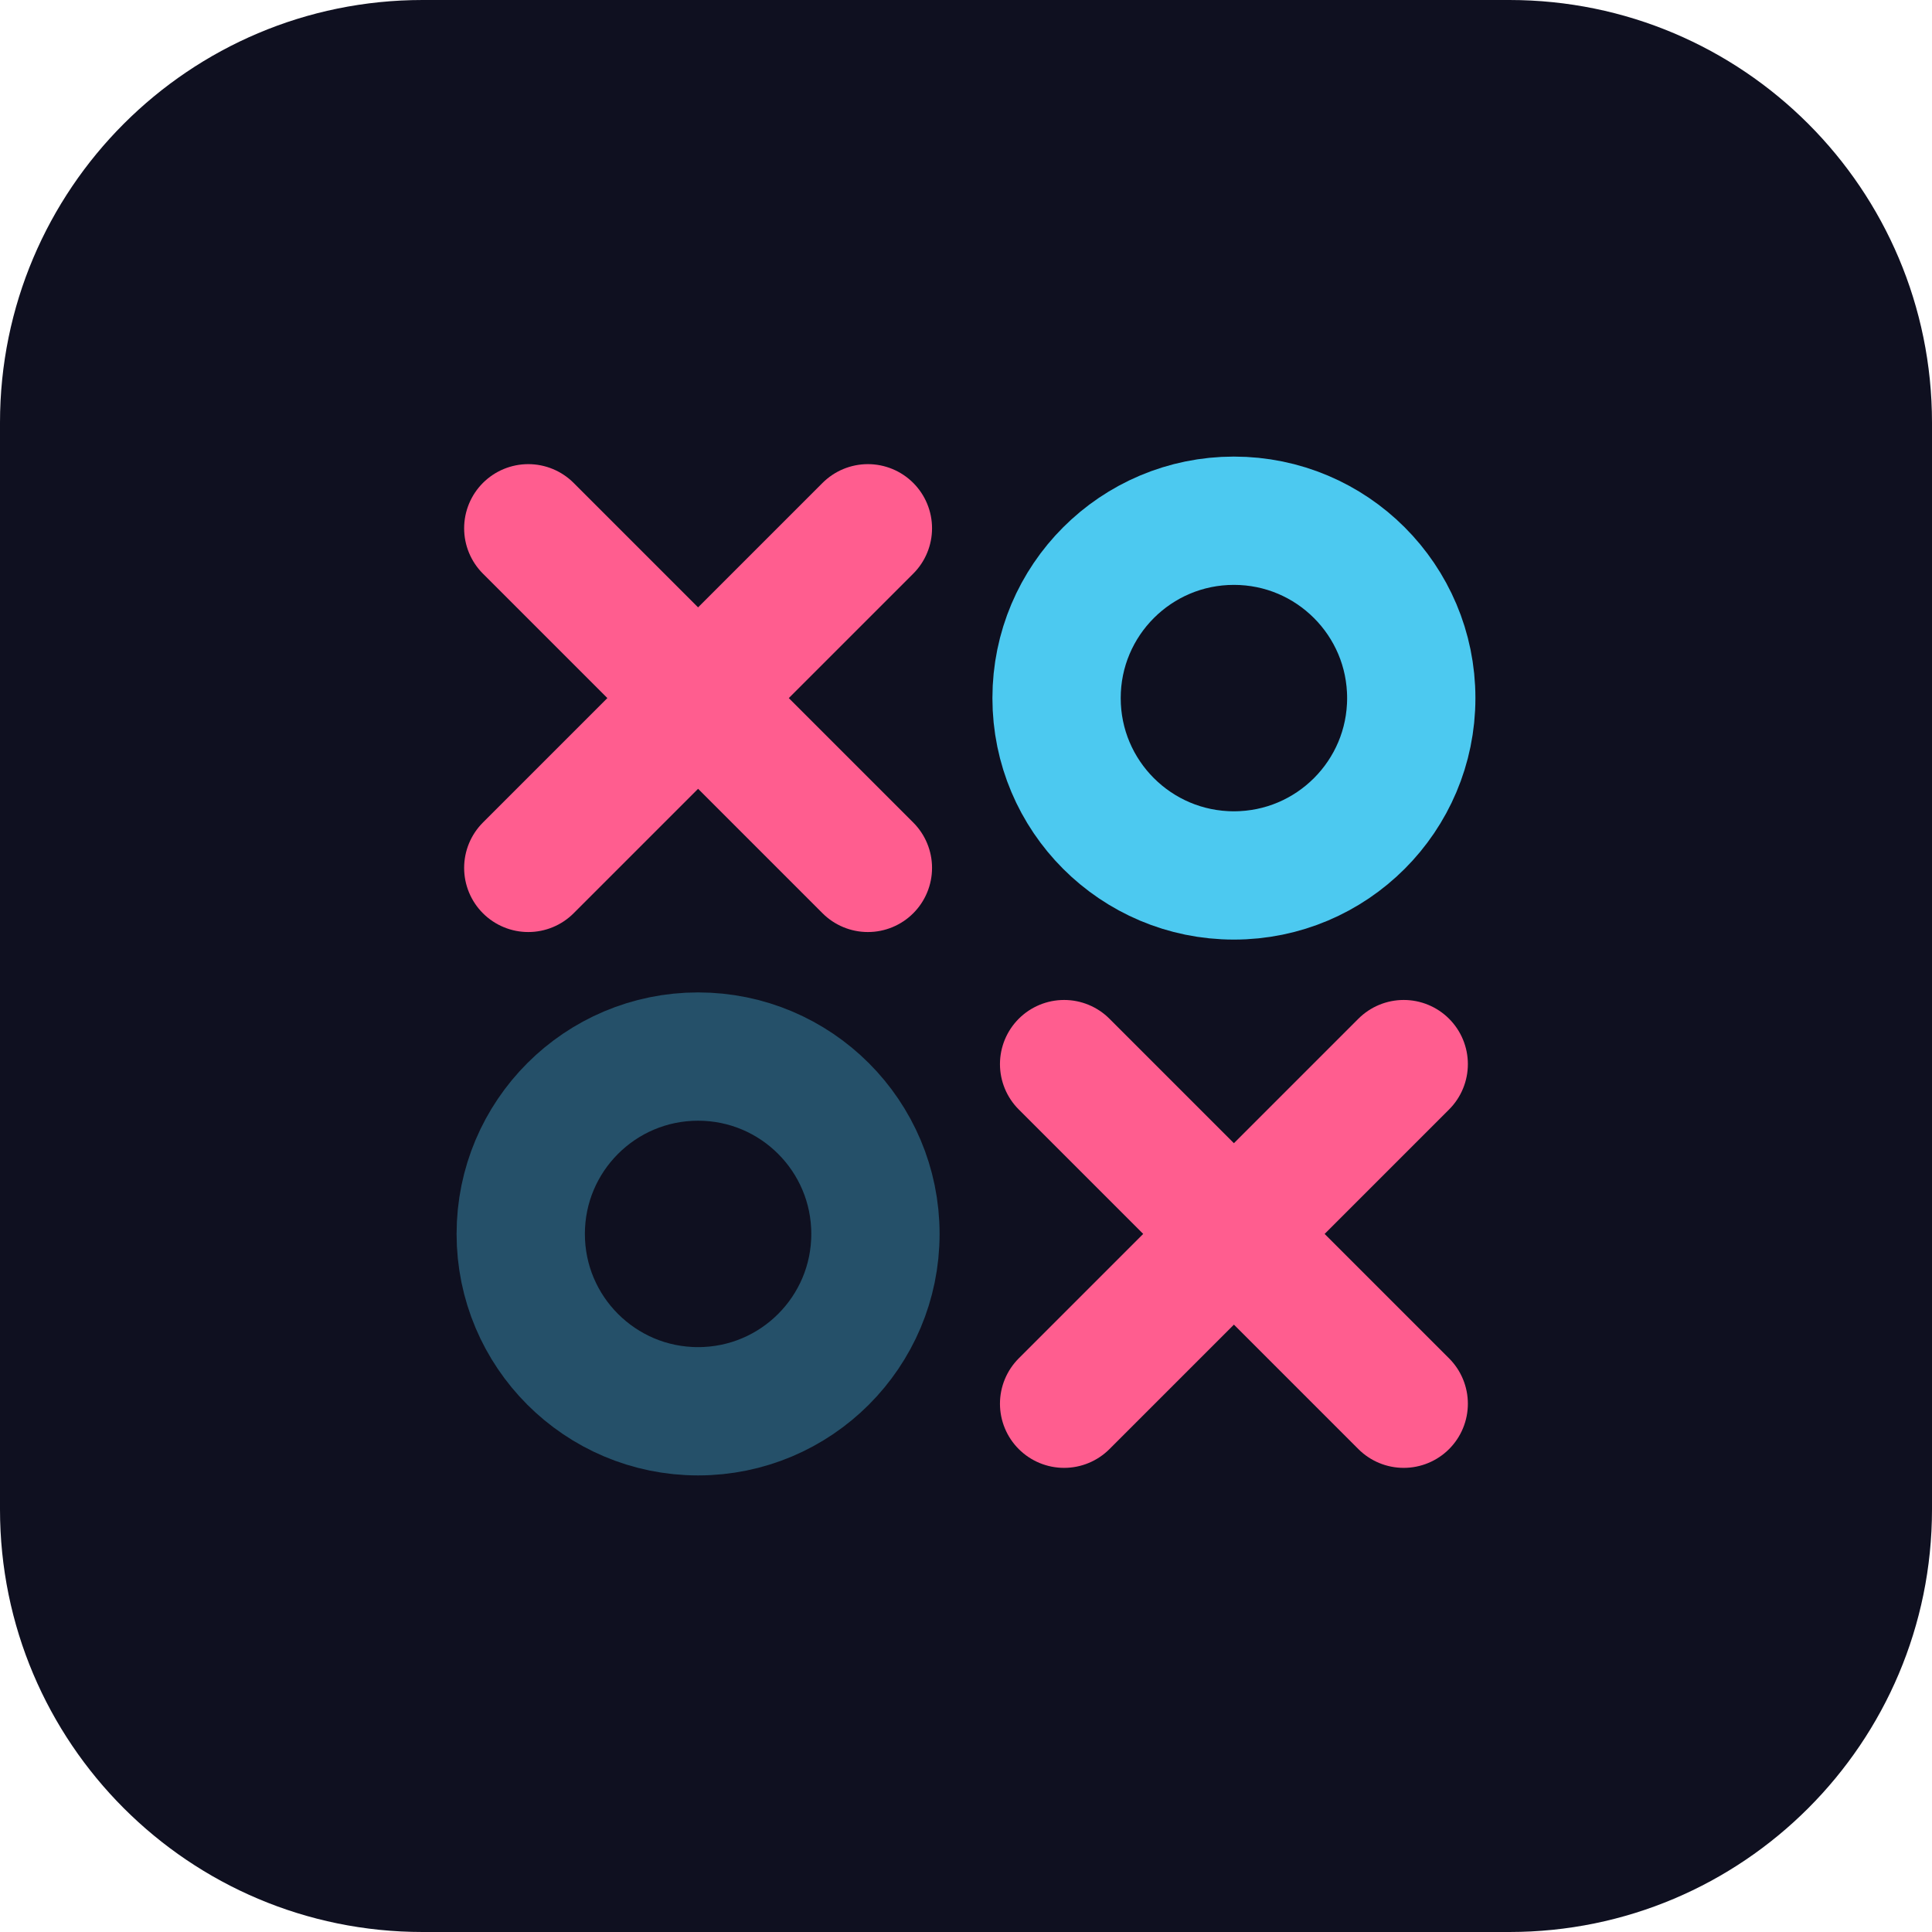
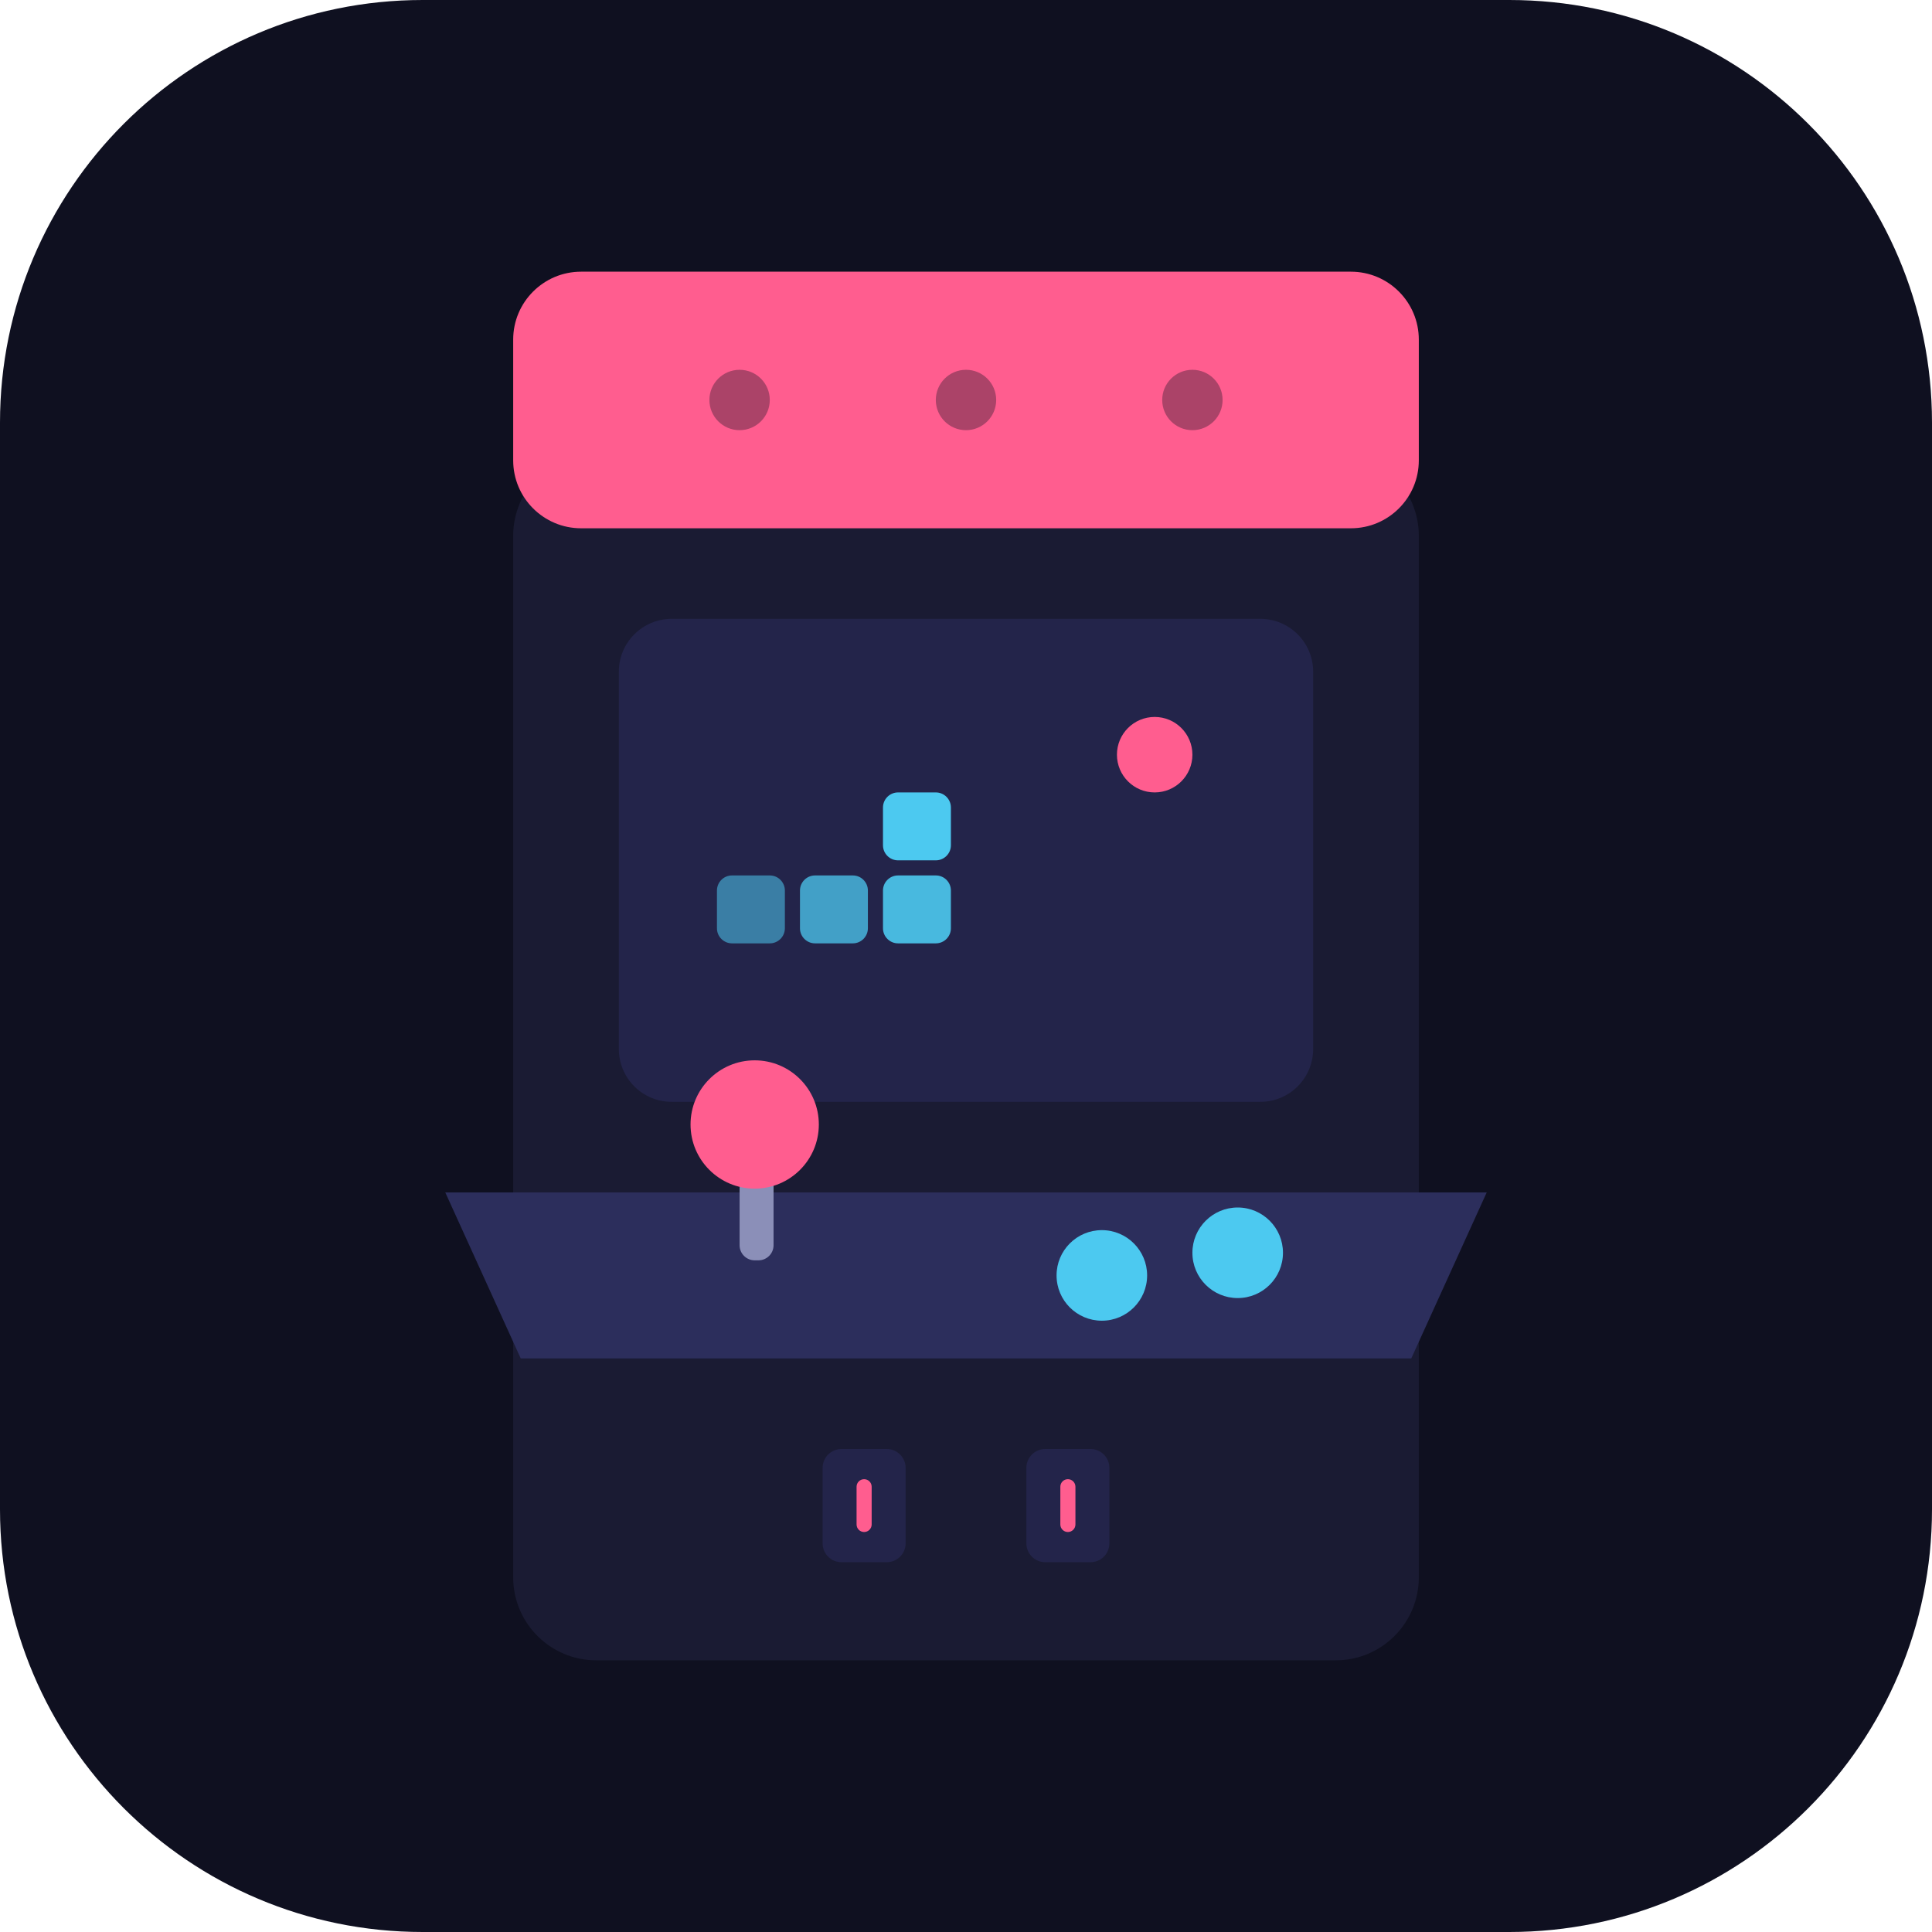
<svg xmlns="http://www.w3.org/2000/svg" viewBox="0 0 512 512">
  <rect width="512" height="512" rx="112" fill="#0f1020" />
-   <g stroke-linecap="round" stroke-width="34" fill="none">
-     <path d="M140 140 L230 230 M230 140 L140 230" stroke="#ff5d8f" />
-     <circle cx="327" cy="185" r="47" stroke="#4cc9f0" />
-     <circle cx="185" cy="327" r="47" stroke="#4cc9f0" opacity=".35" />
-     <path d="M282 282 L372 372 M372 282 L282 372" stroke="#ff5d8f" />
-   </g>
+   <rect x="136" y="120" width="240" height="320" rx="22" fill="#1a1b33" />
+   <rect x="136" y="72" width="240" height="68" rx="18" fill="#ff5d8f" />
+   <circle cx="196" cy="106" r="8" fill="#0f1020" opacity=".35" />
+   <circle cx="256" cy="106" r="8" fill="#0f1020" opacity=".35" />
+   <circle cx="316" cy="106" r="8" fill="#0f1020" opacity=".35" />
+   <rect x="164" y="164" width="184" height="128" rx="14" fill="#23244a" />
+   <rect x="190" y="232" width="18" height="18" rx="4" fill="#4cc9f0" opacity=".55" />
+   <rect x="212" y="232" width="18" height="18" rx="4" fill="#4cc9f0" opacity=".75" />
+   <rect x="234" y="232" width="18" height="18" rx="4" fill="#4cc9f0" opacity=".9" />
+   <rect x="234" y="210" width="18" height="18" rx="4" fill="#4cc9f0" />
+   <circle cx="306" cy="200" r="10" fill="#ff5d8f" />
+   <path d="M118 316 H394 L374 360 H138 Z" fill="#2c2e5c" />
+   <rect x="196" y="300" width="9" height="34" rx="4" fill="#8b8fb8" />
+   <circle cx="200" cy="298" r="17" fill="#ff5d8f" />
+   <circle cx="292" cy="338" r="12" fill="#4cc9f0" />
+   <circle cx="328" cy="332" r="12" fill="#4cc9f0" />
+   <rect x="218" y="384" width="22" height="30" rx="5" fill="#23244a" />
+   <rect x="272" y="384" width="22" height="30" rx="5" fill="#23244a" />
+   <rect x="227" y="392" width="4" height="14" rx="2" fill="#ff5d8f" />
+   <rect x="281" y="392" width="4" height="14" rx="2" fill="#ff5d8f" />
</svg>
